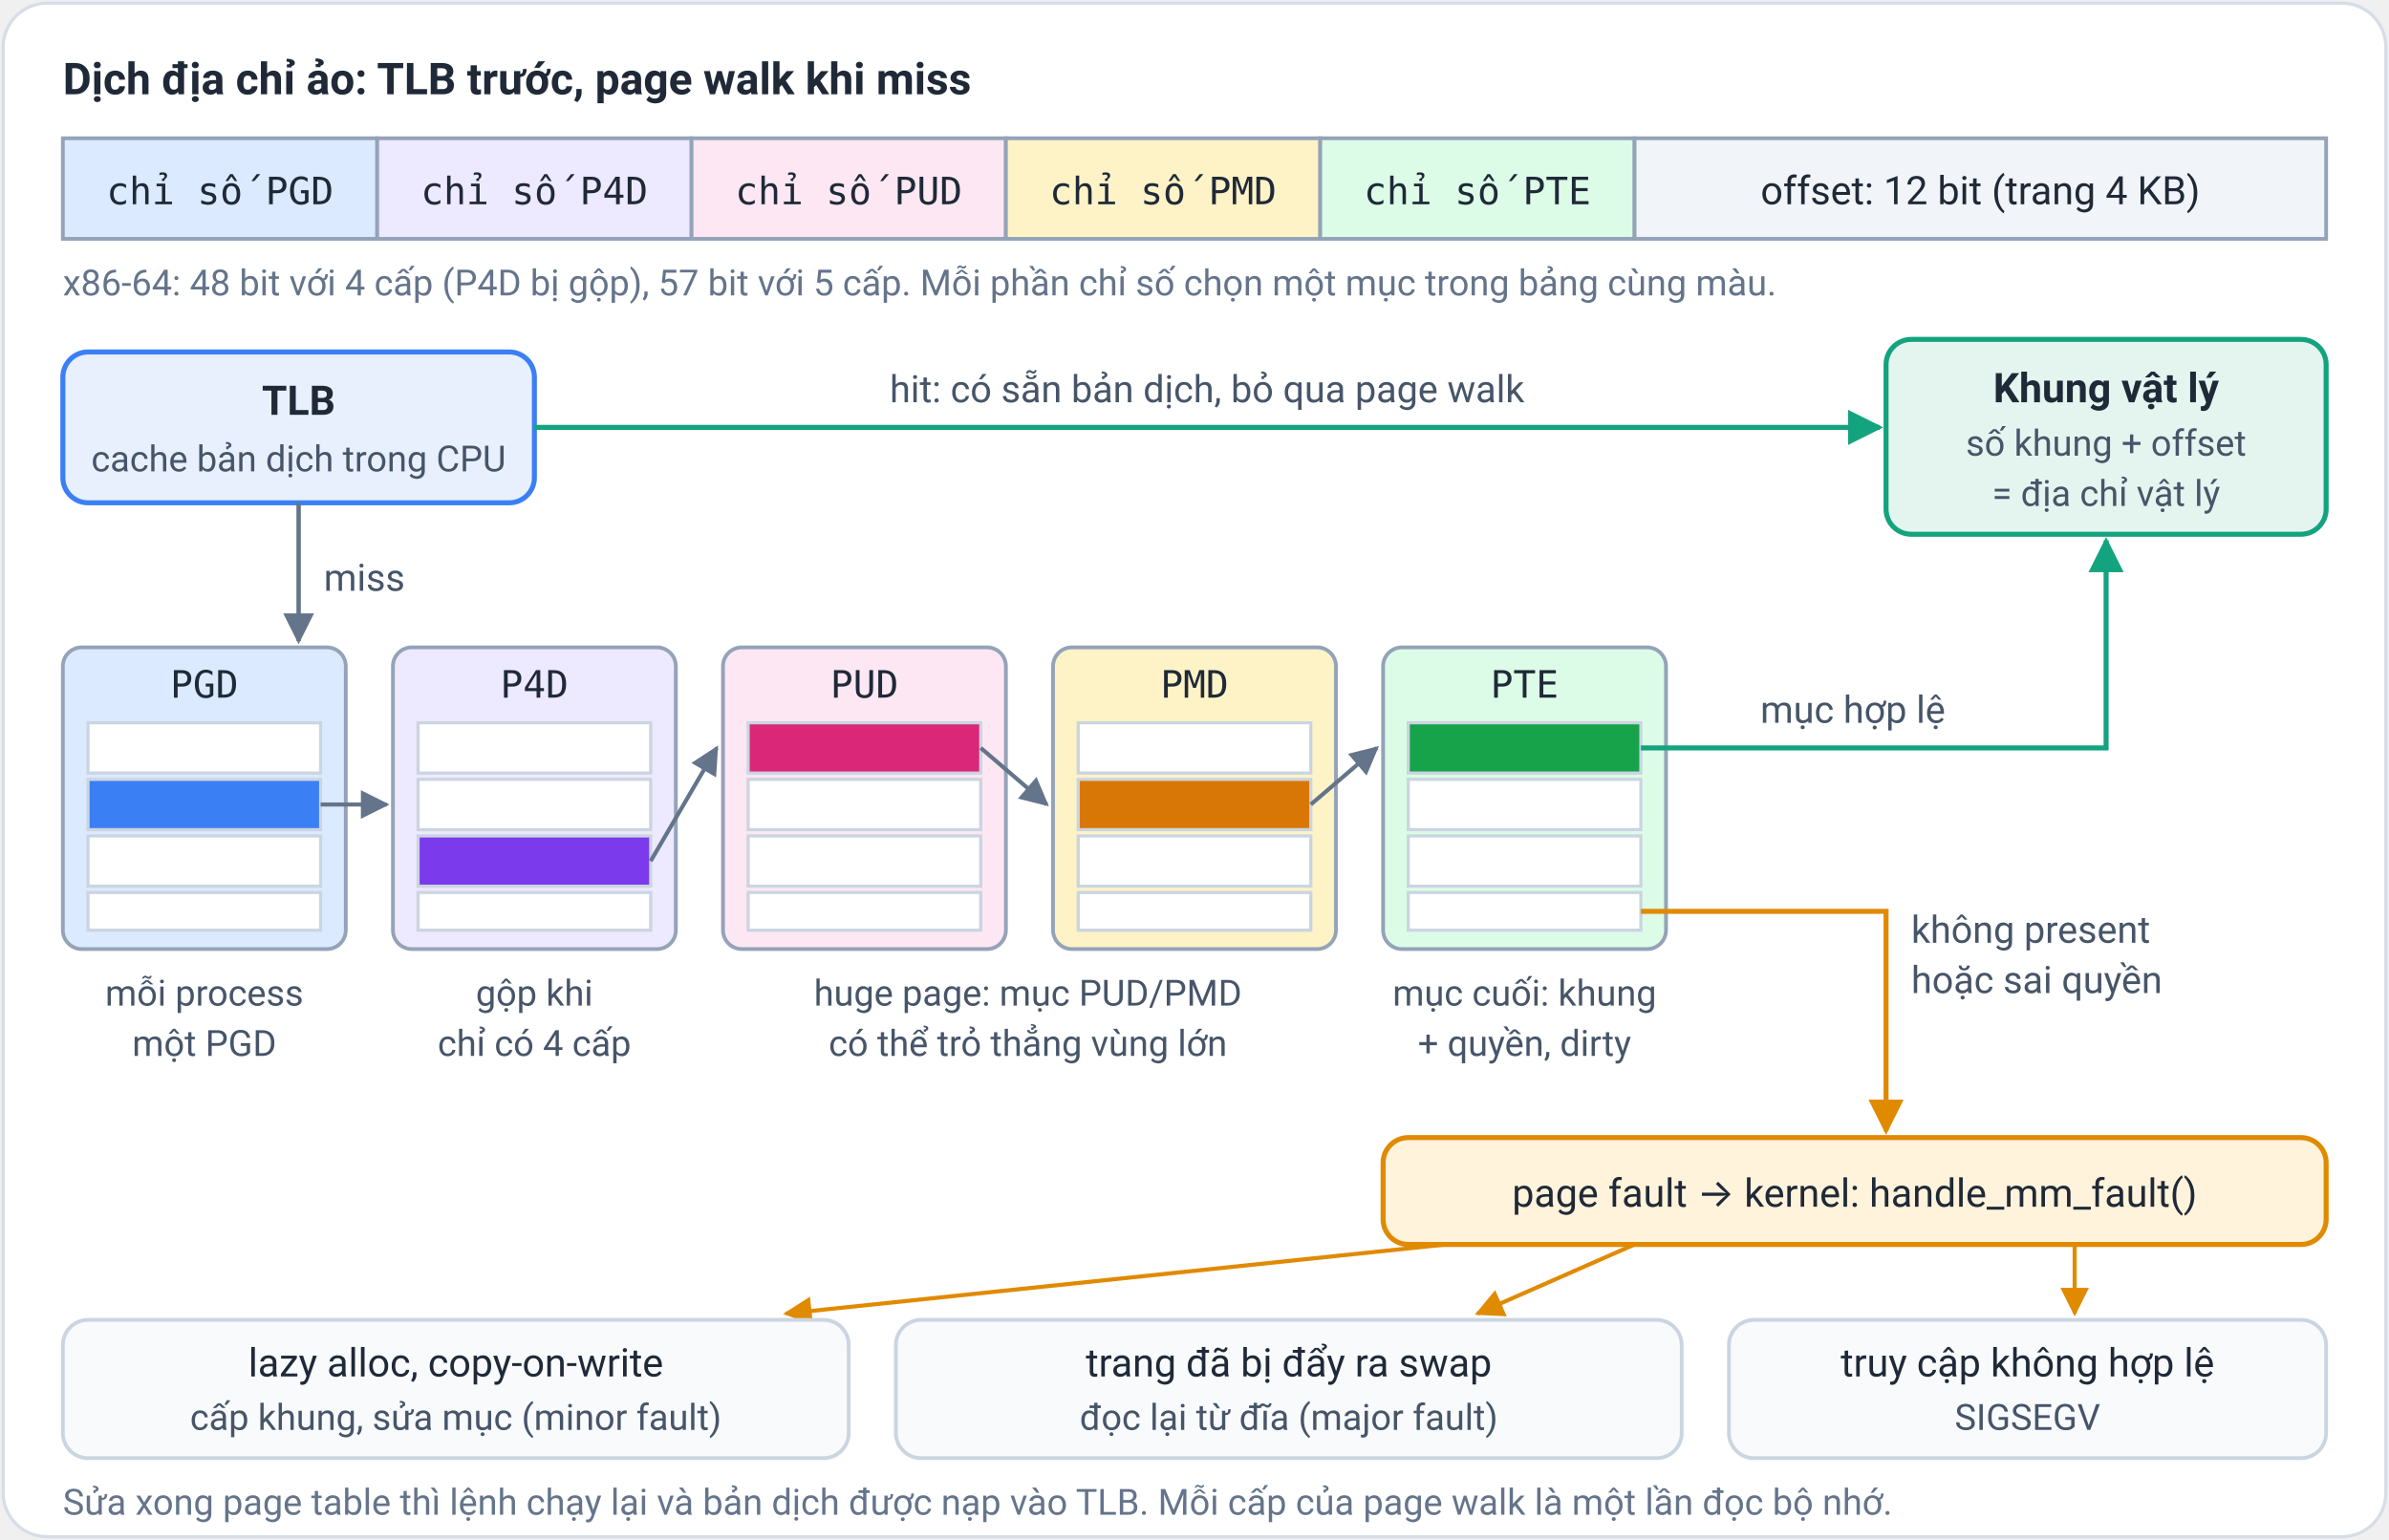
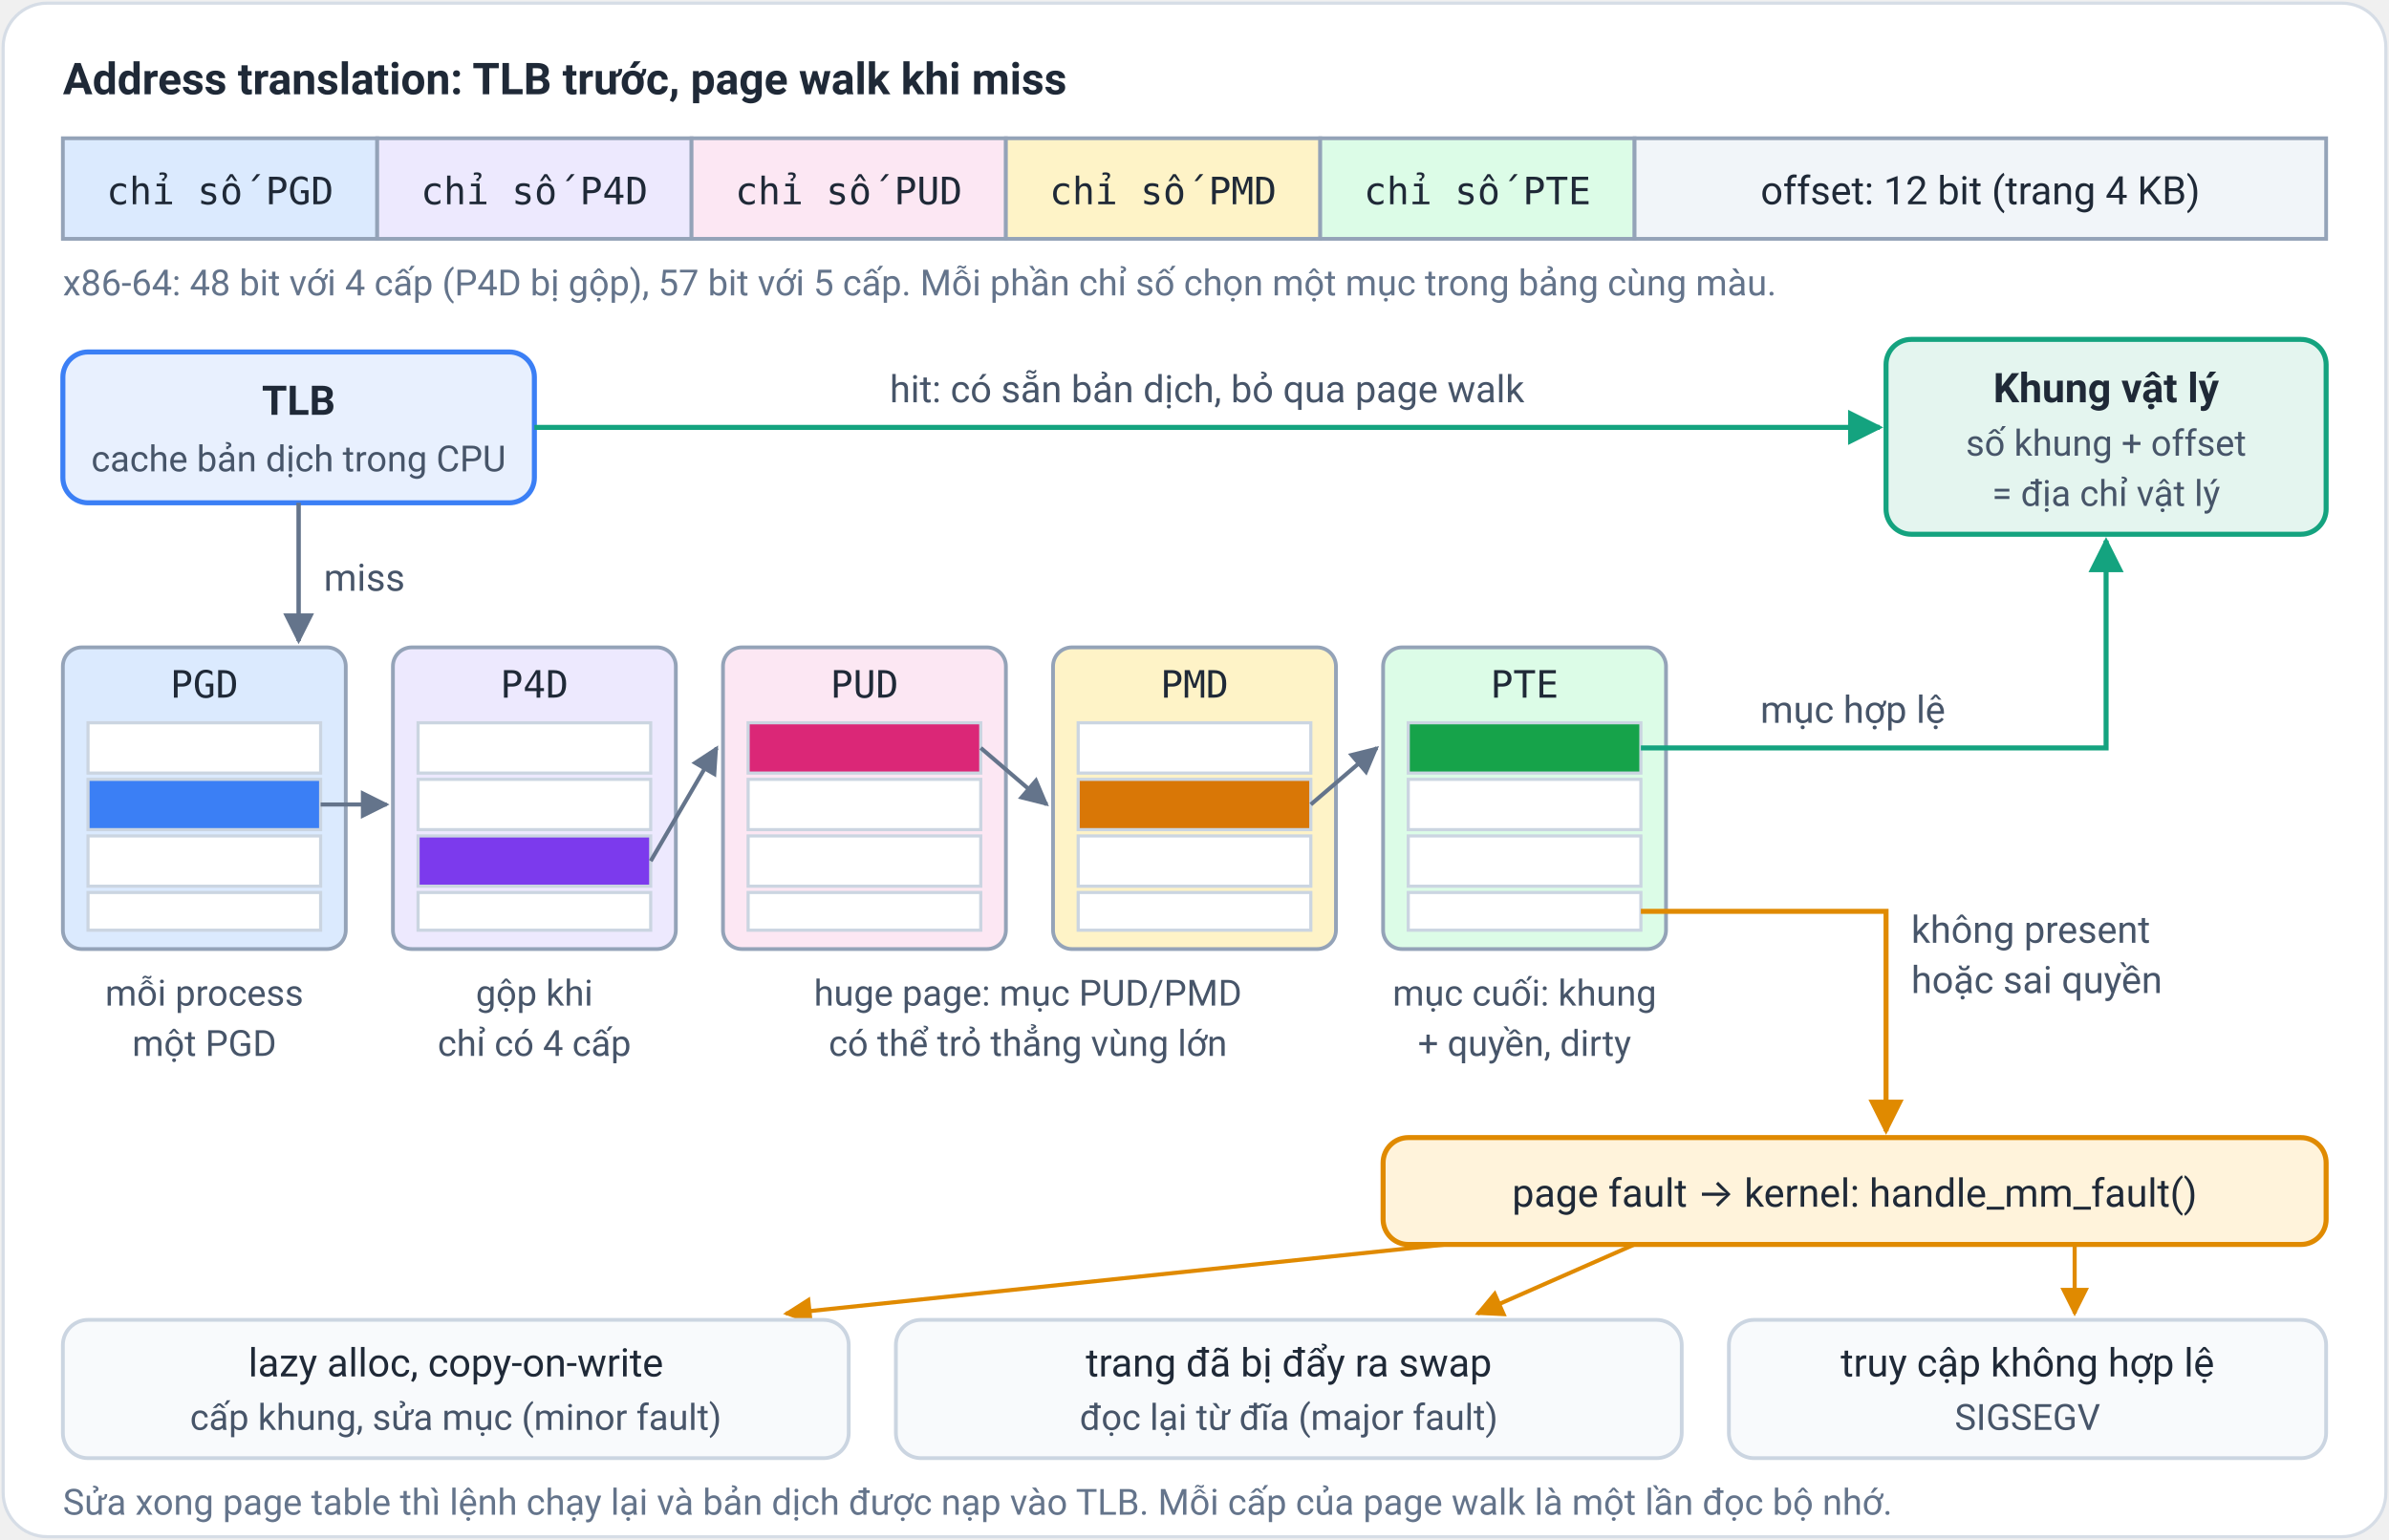
<svg xmlns="http://www.w3.org/2000/svg" viewBox="0 0 760 490" font-family="system-ui, -apple-system, 'Segoe UI', Roboto, sans-serif" role="img" aria-labelledby="t">
  <defs>
    <marker id="a" viewBox="0 0 10 10" refX="9" refY="5" markerWidth="7" markerHeight="7" orient="auto-start-reverse">
      <path d="M0,0 L10,5 L0,10 z" fill="#64748b" />
    </marker>
    <marker id="g" viewBox="0 0 10 10" refX="9" refY="5" markerWidth="7" markerHeight="7" orient="auto-start-reverse">
      <path d="M0,0 L10,5 L0,10 z" fill="#14a37f" />
    </marker>
    <marker id="o" viewBox="0 0 10 10" refX="9" refY="5" markerWidth="7" markerHeight="7" orient="auto-start-reverse">
      <path d="M0,0 L10,5 L0,10 z" fill="#e08a00" />
    </marker>
    <style>
      .f { stroke: #94a3b8; stroke-width: 1.2; }
      .tb { fill: #ffffff; stroke: #94a3b8; stroke-width: 1.2; }
      .ent { fill: #ffffff; stroke: #cbd5e1; stroke-width: 1; }
      .tlb { fill: #e8f0fe; stroke: #3b7ff5; stroke-width: 1.6; }
      .frm { fill: #e4f5ef; stroke: #14a37f; stroke-width: 1.6; }
      .flt { fill: #fff3db; stroke: #e08a00; stroke-width: 1.6; }
      .out { fill: #f8fafc; stroke: #cbd5e1; stroke-width: 1.2; }
      .h { font-size: 14px; font-weight: 650; fill: #1f2937; }
      .n { font-size: 13px; font-weight: 650; fill: #1f2937; text-anchor: middle; }
      .c { font-size: 12.5px; fill: #1f2937; text-anchor: middle; }
      .sc { font-size: 11.5px; fill: #475569; text-anchor: middle; }
      .lb { font-size: 12px; fill: #475569; }
      .t { font-size: 13px; fill: #1f2937; }
      .s { font-size: 11.5px; fill: #64748b; }
      .code { font-family: ui-monospace, Menlo, Consolas, monospace; font-size: 12px; fill: #1f2937; text-anchor: middle; }
    </style>
  </defs>
  <rect x="1" y="1" width="758" height="488" rx="14" fill="#ffffff" stroke="#d6dde6" />
-   <text class="h" x="20" y="30">Dịch địa chỉ ảo: TLB trước, page walk khi miss</text>
+   <text class="h" x="20" y="30">Address translation: TLB trước, page walk khi miss</text>
  <rect class="f" x="20" y="44" width="100" height="32" style="fill:#dbeafe" />
  <text class="code" x="70" y="65">chỉ số PGD</text>
  <rect class="f" x="120" y="44" width="100" height="32" style="fill:#ede9fe" />
  <text class="code" x="170" y="65">chỉ số P4D</text>
  <rect class="f" x="220" y="44" width="100" height="32" style="fill:#fce7f3" />
  <text class="code" x="270" y="65">chỉ số PUD</text>
  <rect class="f" x="320" y="44" width="100" height="32" style="fill:#fef3c7" />
  <text class="code" x="370" y="65">chỉ số PMD</text>
  <rect class="f" x="420" y="44" width="100" height="32" style="fill:#dcfce7" />
  <text class="code" x="470" y="65">chỉ số PTE</text>
  <rect class="f" x="520" y="44" width="220" height="32" style="fill:#f1f5f9" />
  <text class="c" x="630" y="65">offset: 12 bit (trang 4 KB)</text>
  <text class="s" x="20" y="94">x86-64: 48 bit với 4 cấp (P4D bị gộp), 57 bit với 5 cấp. Mỗi phần chỉ số chọn một mục trong bảng cùng màu.</text>
  <rect class="tlb" x="20" y="112" width="150" height="48" rx="8" />
  <text class="n" x="95" y="132">TLB</text>
  <text class="sc" x="95" y="150">cache bản dịch trong CPU</text>
  <path d="M170,136 L598,136" stroke="#14a37f" stroke-width="1.6" fill="none" marker-end="url(#g)" />
  <text class="lb" x="384" y="128" text-anchor="middle">hit: có sẵn bản dịch, bỏ qua page walk</text>
  <rect class="frm" x="600" y="108" width="140" height="62" rx="8" />
  <text class="n" x="670" y="128">Khung vật lý</text>
  <text class="sc" x="670" y="145">số khung + offset</text>
  <text class="sc" x="670" y="161">= địa chỉ vật lý</text>
  <path d="M95,160 L95,204" stroke="#64748b" stroke-width="1.4" fill="none" marker-end="url(#a)" />
  <text class="lb" x="103" y="188">miss</text>
  <rect class="tb" x="20" y="206" width="90" height="96" rx="6" style="fill:#dbeafe" />
  <text class="code" x="65" y="222">PGD</text>
  <rect class="ent" x="28" y="230" width="74" height="16" />
  <rect class="ent" x="28" y="248" width="74" height="16" style="fill:#3b7ff5" />
  <rect class="ent" x="28" y="266" width="74" height="16" />
  <rect class="ent" x="28" y="284" width="74" height="12" />
  <rect class="tb" x="125" y="206" width="90" height="96" rx="6" style="fill:#ede9fe" />
  <text class="code" x="170" y="222">P4D</text>
  <rect class="ent" x="133" y="230" width="74" height="16" />
  <rect class="ent" x="133" y="248" width="74" height="16" />
  <rect class="ent" x="133" y="266" width="74" height="16" style="fill:#7c3aed" />
  <rect class="ent" x="133" y="284" width="74" height="12" />
  <rect class="tb" x="230" y="206" width="90" height="96" rx="6" style="fill:#fce7f3" />
  <text class="code" x="275" y="222">PUD</text>
  <rect class="ent" x="238" y="230" width="74" height="16" style="fill:#db2777" />
  <rect class="ent" x="238" y="248" width="74" height="16" />
  <rect class="ent" x="238" y="266" width="74" height="16" />
  <rect class="ent" x="238" y="284" width="74" height="12" />
  <rect class="tb" x="335" y="206" width="90" height="96" rx="6" style="fill:#fef3c7" />
  <text class="code" x="380" y="222">PMD</text>
  <rect class="ent" x="343" y="230" width="74" height="16" />
  <rect class="ent" x="343" y="248" width="74" height="16" style="fill:#d97706" />
  <rect class="ent" x="343" y="266" width="74" height="16" />
  <rect class="ent" x="343" y="284" width="74" height="12" />
  <rect class="tb" x="440" y="206" width="90" height="96" rx="6" style="fill:#dcfce7" />
  <text class="code" x="485" y="222">PTE</text>
  <rect class="ent" x="448" y="230" width="74" height="16" style="fill:#16a34a" />
  <rect class="ent" x="448" y="248" width="74" height="16" />
  <rect class="ent" x="448" y="266" width="74" height="16" />
  <rect class="ent" x="448" y="284" width="74" height="12" />
  <g stroke="#64748b" stroke-width="1.3" fill="none" marker-end="url(#a)">
    <path d="M102,256 L123,256" />
    <path d="M207,274 L228,238" />
    <path d="M312,238 L333,256" />
    <path d="M417,256 L438,238" />
  </g>
  <path d="M522,238 L670,238 L670,172" stroke="#14a37f" stroke-width="1.6" fill="none" marker-end="url(#g)" />
  <text class="lb" x="560" y="230">mục hợp lệ</text>
  <text class="sc" x="65" y="320">mỗi process</text>
  <text class="sc" x="65" y="336">một PGD</text>
  <text class="sc" x="170" y="320">gộp khi</text>
  <text class="sc" x="170" y="336">chỉ có 4 cấp</text>
  <text class="sc" x="327" y="320">huge page: mục PUD/PMD</text>
  <text class="sc" x="327" y="336">có thể trỏ thẳng vùng lớn</text>
  <text class="sc" x="485" y="320">mục cuối: khung</text>
  <text class="sc" x="485" y="336">+ quyền, dirty</text>
  <path d="M522,290 L600,290 L600,360" stroke="#e08a00" stroke-width="1.6" fill="none" marker-end="url(#o)" />
  <text class="lb" x="608" y="300">không present</text>
  <text class="lb" x="608" y="316">hoặc sai quyền</text>
  <rect class="flt" x="440" y="362" width="300" height="34" rx="8" />
  <text class="c" x="590" y="384">page fault → kernel: handle_mm_fault()</text>
  <g stroke="#e08a00" stroke-width="1.3" fill="none" marker-end="url(#o)">
    <path d="M460,396 L250,418" />
    <path d="M520,396 L470,418" />
    <path d="M660,396 L660,418" />
  </g>
  <rect class="out" x="20" y="420" width="250" height="44" rx="8" />
  <text class="c" x="145" y="438">lazy alloc, copy-on-write</text>
  <text class="sc" x="145" y="455">cấp khung, sửa mục (minor fault)</text>
  <rect class="out" x="285" y="420" width="250" height="44" rx="8" />
  <text class="c" x="410" y="438">trang đã bị đẩy ra swap</text>
  <text class="sc" x="410" y="455">đọc lại từ đĩa (major fault)</text>
  <rect class="out" x="550" y="420" width="190" height="44" rx="8" />
  <text class="c" x="645" y="438">truy cập không hợp lệ</text>
  <text class="sc" x="645" y="455">SIGSEGV</text>
  <text class="s" x="20" y="482">Sửa xong page table thì lệnh chạy lại và bản dịch được nạp vào TLB. Mỗi cấp của page walk là một lần đọc bộ nhớ.</text>
</svg>
